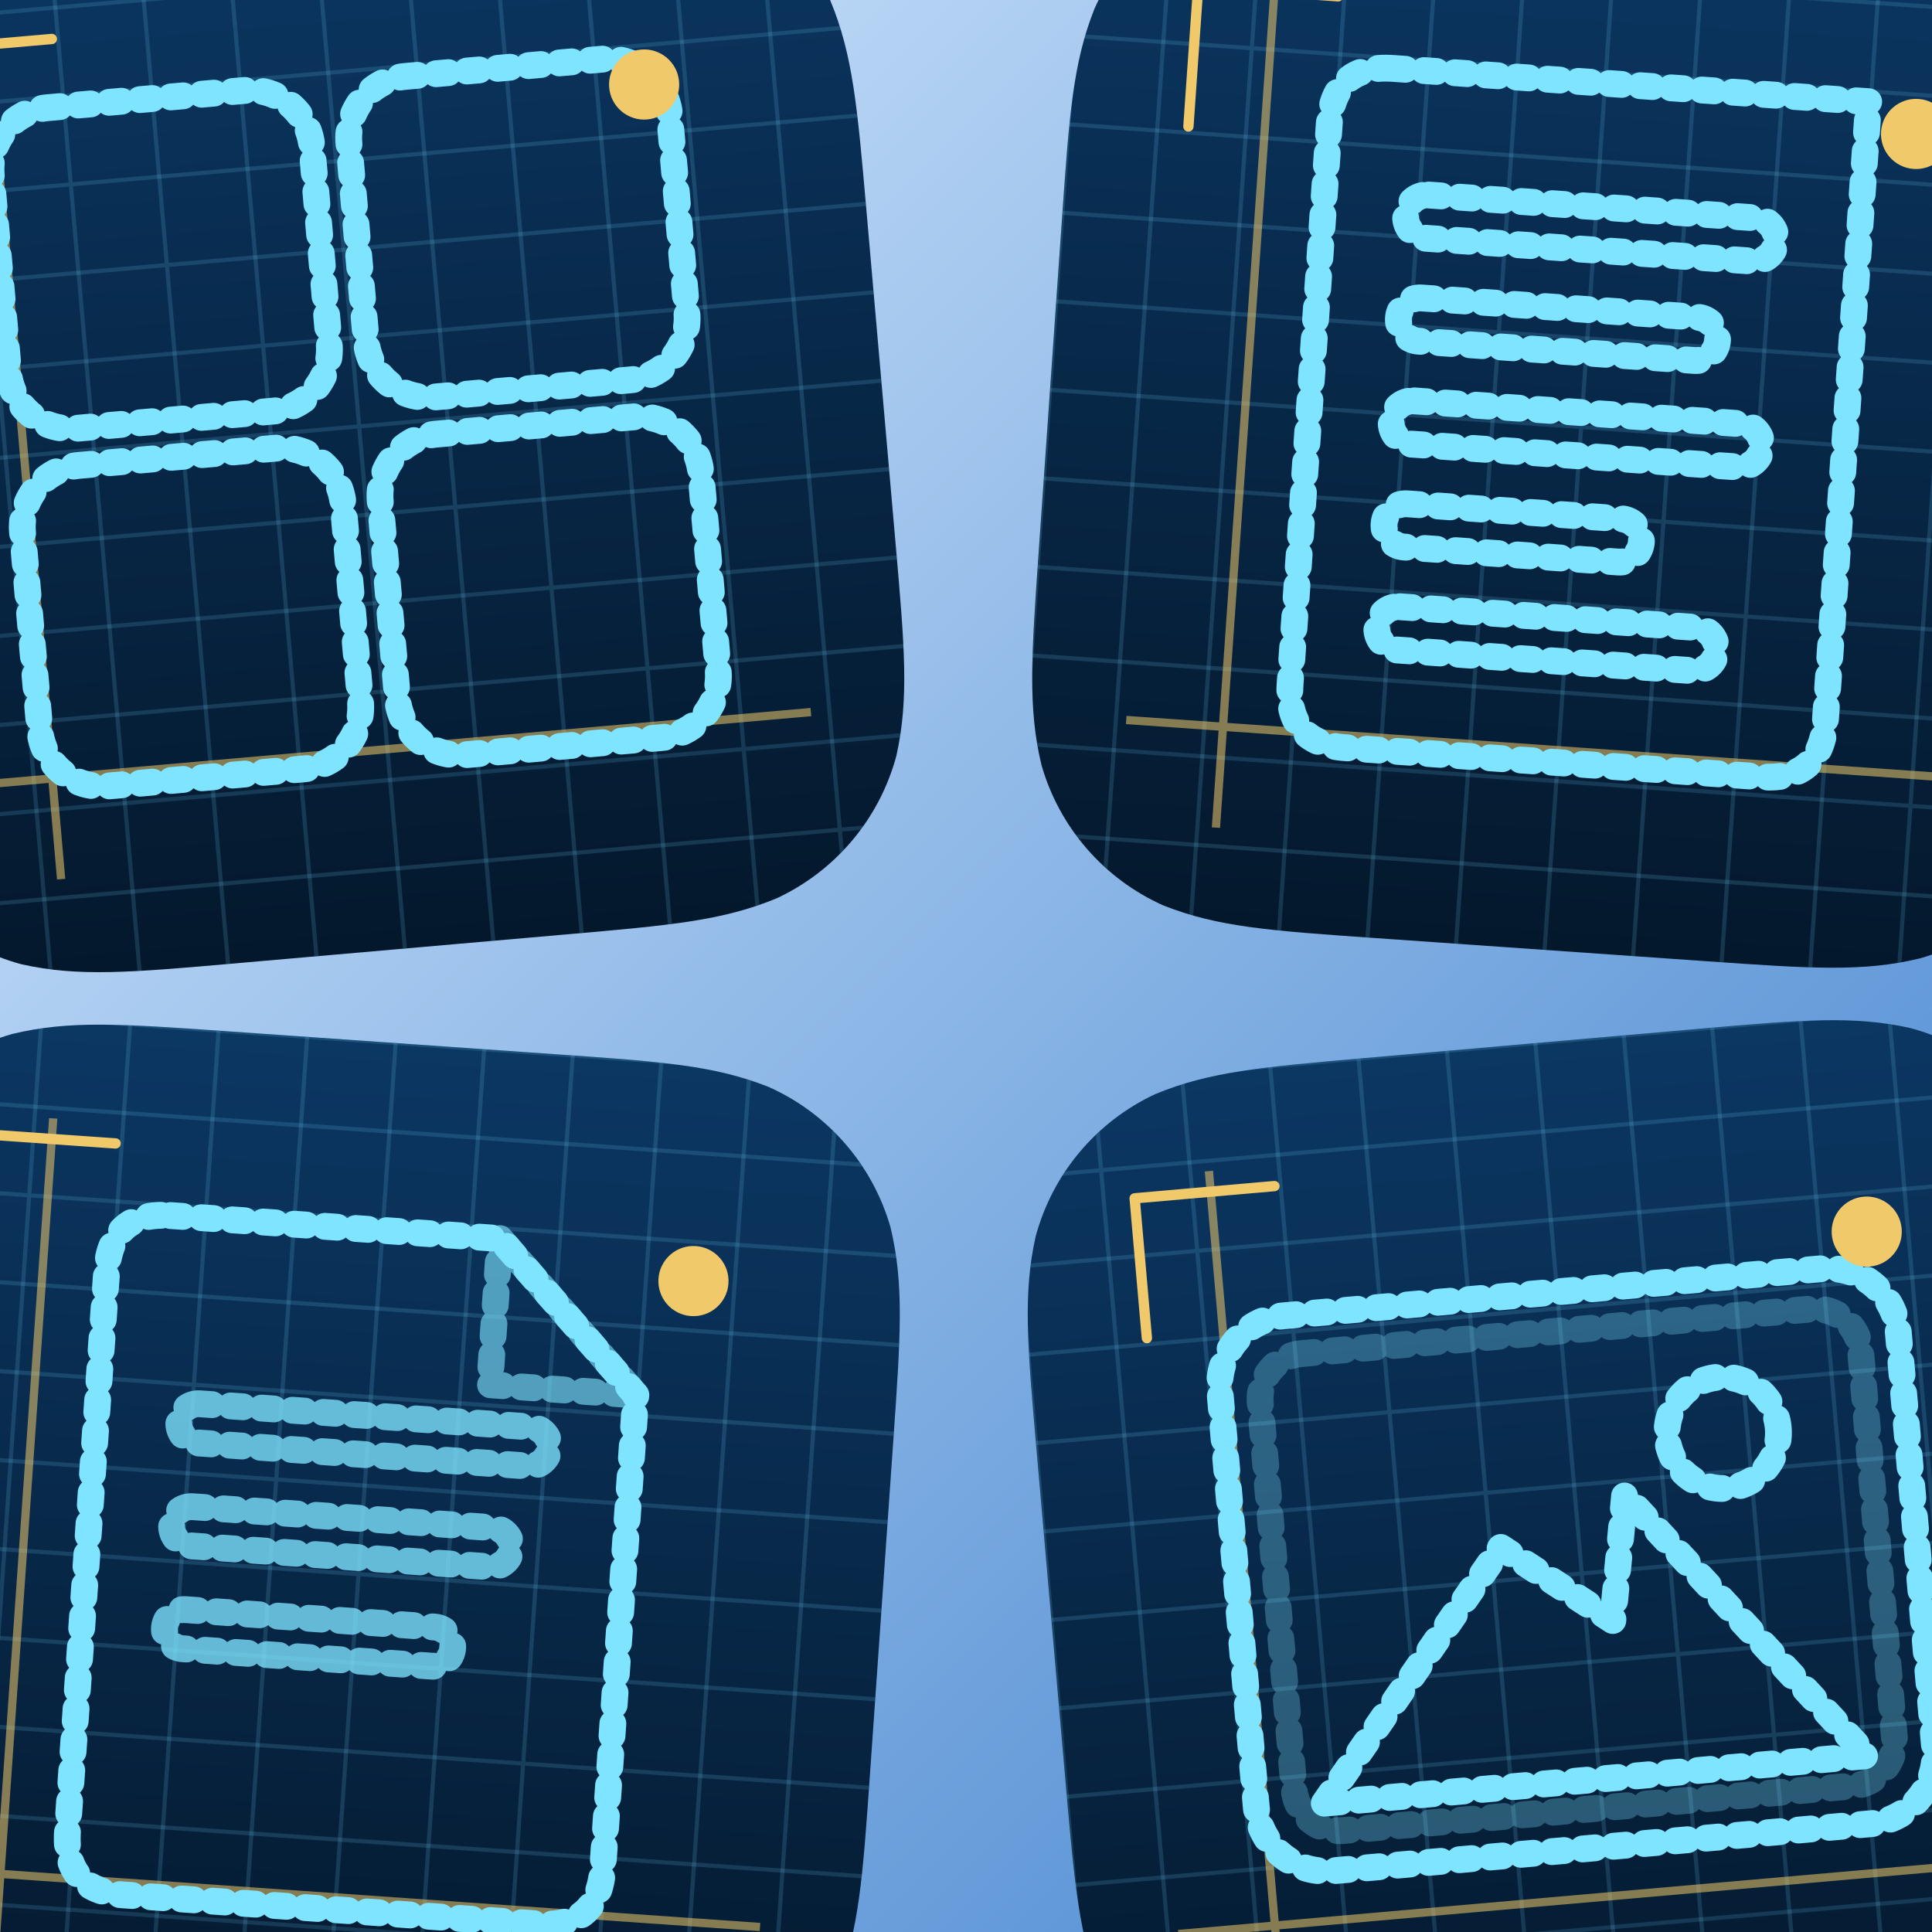
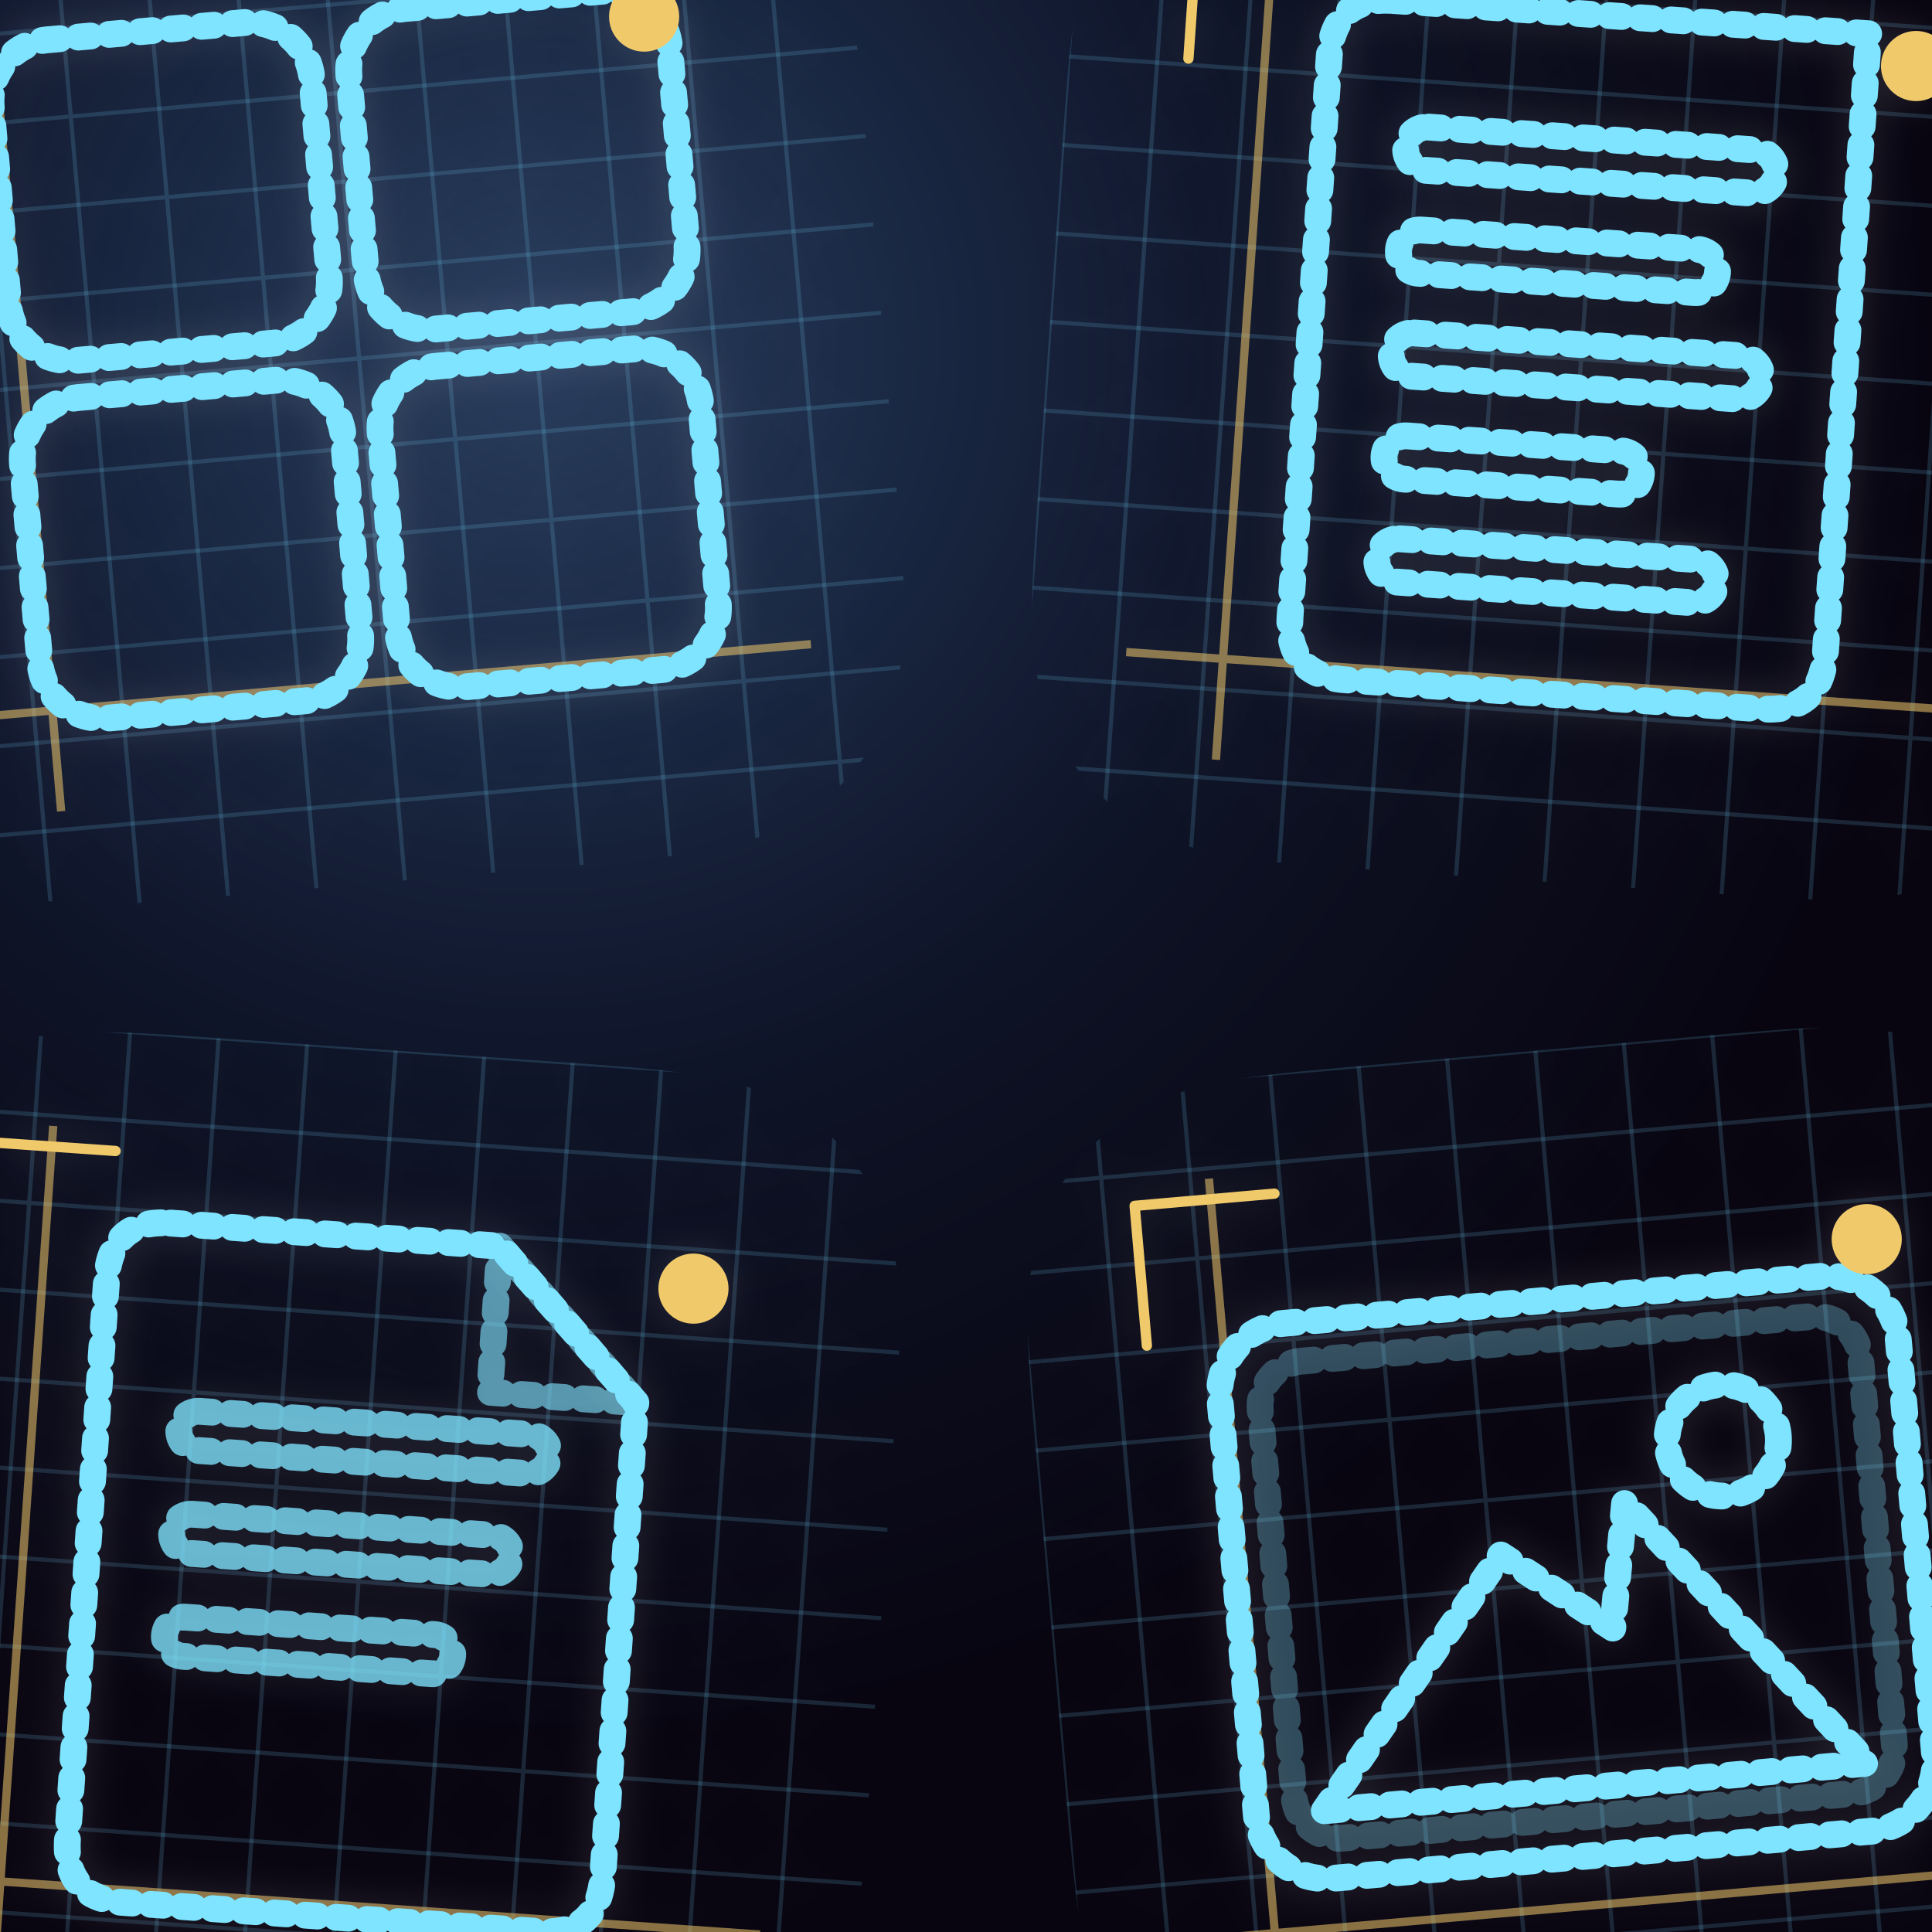
<svg xmlns="http://www.w3.org/2000/svg" viewBox="0 0 1024 1024" width="1024" height="1024" role="img" aria-label="Blueprint icon set preview">
  <defs>
-     <linearGradient id="bgblueprint" x1="0" y1="0" x2="1" y2="1">
-       <stop offset="0" stop-color="#d8ebff" />
-       <stop offset="1" stop-color="#3f81cd" />
-     </linearGradient>
+     <radialGradient id="glowblueprint" cx=".28" cy=".18" r=".72">
+       <stop offset="0" stop-color="#6db4ff" stop-opacity=".32" />
+       <stop offset=".58" stop-color="#4da3ff" stop-opacity=".08" />
+       <stop offset="1" stop-color="#4da3ff" stop-opacity="0" />
+     </radialGradient>
+     <filter id="liftblueprint" x="-30%" y="-30%" width="160%" height="160%">
+       <feDropShadow dx="0" dy="20" stdDeviation="24" flood-color="#000" flood-opacity=".52" />
+       <feDropShadow dx="0" dy="0" stdDeviation="10" flood-color="#fff" flood-opacity=".13" />
+     </filter>
  </defs>
-   <rect width="1024" height="1024" fill="url(#bgblueprint)" />
-   <circle cx="128" cy="120" r="210" fill="#fff" opacity=".24" />
-   <circle cx="918" cy="884" r="260" fill="#4da3ff" opacity=".20" />
-   <g transform="rotate(-5 188 224)">
-     <svg viewBox="0 0 1024 1024" width="560" height="560" x="-92" y="-56" aria-hidden="true">
-       <defs>
-         <clipPath id="sq">
-           <path d="M 350.06 0 L 673.94 0 C 774.74 0 825.13 0 879.39 17.15 L 879.39 17.15 C 938.62 38.71 985.29 85.38 1006.85 144.61 C 1024 198.87 1024 249.26 1024 350.06 L 1024 673.94 C 1024 774.74 1024 825.13 1006.85 879.39 L 1006.85 879.39 C 985.29 938.62 938.62 985.29 879.39 1006.85 C 825.13 1024 774.74 1024 673.94 1024 L 350.06 1024 C 249.26 1024 198.87 1024 144.61 1006.85 L 144.61 1006.85 C 85.38 985.29 38.71 938.62 17.15 879.39 C 0 825.13 0 774.74 0 673.94 L 0 350.06 C 0 249.26 0 198.87 17.15 144.61 L 17.15 144.61 C 38.71 85.38 85.38 38.71 144.61 17.15 C 198.87 0 249.26 0 350.06 0 Z" />
-         </clipPath>
-         <linearGradient id="bgblueprintdashboard" x1="0" y1="0" x2="0" y2="1">
-           <stop offset="0" stop-color="#0b3763" />
-           <stop offset="1" stop-color="#04182c" />
-         </linearGradient>
-       </defs>
-       <g clip-path="url(#sq)">
-         <rect width="1024" height="1024" fill="url(#bgblueprintdashboard)" />
-         <path d="M 0 0 V 1024 M 0 0 H 1024" stroke="#74d7ff" stroke-width="4" opacity=".16" />
-         <path d="M 86 0 V 1024 M 0 86 H 1024" stroke="#74d7ff" stroke-width="4" opacity=".16" />
-         <path d="M 172 0 V 1024 M 0 172 H 1024" stroke="#74d7ff" stroke-width="4" opacity=".16" />
-         <path d="M 258 0 V 1024 M 0 258 H 1024" stroke="#74d7ff" stroke-width="4" opacity=".16" />
-         <path d="M 344 0 V 1024 M 0 344 H 1024" stroke="#74d7ff" stroke-width="4" opacity=".16" />
-         <path d="M 430 0 V 1024 M 0 430 H 1024" stroke="#74d7ff" stroke-width="4" opacity=".16" />
-         <path d="M 516 0 V 1024 M 0 516 H 1024" stroke="#74d7ff" stroke-width="4" opacity=".16" />
-         <path d="M 602 0 V 1024 M 0 602 H 1024" stroke="#74d7ff" stroke-width="4" opacity=".16" />
-         <path d="M 688 0 V 1024 M 0 688 H 1024" stroke="#74d7ff" stroke-width="4" opacity=".16" />
-         <path d="M 774 0 V 1024 M 0 774 H 1024" stroke="#74d7ff" stroke-width="4" opacity=".16" />
-         <path d="M 860 0 V 1024 M 0 860 H 1024" stroke="#74d7ff" stroke-width="4" opacity=".16" />
-         <path d="M 946 0 V 1024 M 0 946 H 1024" stroke="#74d7ff" stroke-width="4" opacity=".16" />
-         <path d="M96 830 H928 M190 96 V928" stroke="#f0c96a" stroke-width="8" opacity=".55" />
-         <g fill="none" stroke="#7ee4ff" stroke-width="26" stroke-linecap="round" stroke-linejoin="round" stroke-dasharray="12 18">
-           <rect x="182" y="182" width="312" height="312" rx="60" fill="none" />
-           <rect x="530" y="182" width="312" height="312" rx="60" fill="none" />
-           <rect x="182" y="530" width="312" height="312" rx="60" fill="none" />
-           <rect x="530" y="530" width="312" height="312" rx="60" fill="none" />
+   <rect width="1024" height="1024" fill="#080511" />
+   <rect width="1024" height="1024" fill="url(#glowblueprint)" />
+   <g filter="url(#liftblueprint)">
+     <g transform="rotate(-5 188 188)">
+       <svg viewBox="0 0 1024 1024" width="560" height="560" x="-92" y="-92" aria-hidden="true">
+         <defs>
+           <clipPath id="sq">
+             <path d="M 350.06 0 L 673.94 0 C 774.74 0 825.13 0 879.39 17.15 L 879.39 17.15 C 938.62 38.71 985.29 85.38 1006.85 144.61 C 1024 198.87 1024 249.26 1024 350.06 L 1024 673.94 C 1024 774.74 1024 825.13 1006.85 879.39 L 1006.85 879.39 C 985.29 938.62 938.62 985.29 879.39 1006.85 C 825.13 1024 774.74 1024 673.94 1024 L 350.06 1024 C 249.26 1024 198.87 1024 144.61 1006.85 L 144.61 1006.85 C 85.38 985.29 38.71 938.62 17.15 879.39 C 0 825.13 0 774.74 0 673.94 L 0 350.06 C 0 249.26 0 198.87 17.15 144.61 L 17.15 144.61 C 38.71 85.38 85.38 38.71 144.61 17.15 C 198.87 0 249.26 0 350.06 0 Z" />
+           </clipPath>
+           <linearGradient id="bgblueprintdashboard" x1="0" y1="0" x2="0" y2="1">
+             <stop offset="0" stop-color="#0b3763" />
+             <stop offset="1" stop-color="#04182c" />
+           </linearGradient>
+         </defs>
+         <g clip-path="url(#sq)">
+           <path d="M 0 0 V 1024 M 0 0 H 1024" stroke="#74d7ff" stroke-width="4" opacity=".16" />
+           <path d="M 86 0 V 1024 M 0 86 H 1024" stroke="#74d7ff" stroke-width="4" opacity=".16" />
+           <path d="M 172 0 V 1024 M 0 172 H 1024" stroke="#74d7ff" stroke-width="4" opacity=".16" />
+           <path d="M 258 0 V 1024 M 0 258 H 1024" stroke="#74d7ff" stroke-width="4" opacity=".16" />
+           <path d="M 344 0 V 1024 M 0 344 H 1024" stroke="#74d7ff" stroke-width="4" opacity=".16" />
+           <path d="M 430 0 V 1024 M 0 430 H 1024" stroke="#74d7ff" stroke-width="4" opacity=".16" />
+           <path d="M 516 0 V 1024 M 0 516 H 1024" stroke="#74d7ff" stroke-width="4" opacity=".16" />
+           <path d="M 602 0 V 1024 M 0 602 H 1024" stroke="#74d7ff" stroke-width="4" opacity=".16" />
+           <path d="M 688 0 V 1024 M 0 688 H 1024" stroke="#74d7ff" stroke-width="4" opacity=".16" />
+           <path d="M 774 0 V 1024 M 0 774 H 1024" stroke="#74d7ff" stroke-width="4" opacity=".16" />
+           <path d="M 860 0 V 1024 M 0 860 H 1024" stroke="#74d7ff" stroke-width="4" opacity=".16" />
+           <path d="M 946 0 V 1024 M 0 946 H 1024" stroke="#74d7ff" stroke-width="4" opacity=".16" />
+           <path d="M96 830 H928 M190 96 V928" stroke="#f0c96a" stroke-width="8" opacity=".55" />
+           <g fill="none" stroke="#7ee4ff" stroke-width="26" stroke-linecap="round" stroke-linejoin="round" stroke-dasharray="12 18">
+             <rect x="182" y="182" width="312" height="312" rx="60" fill="none" />
+             <rect x="530" y="182" width="312" height="312" rx="60" fill="none" />
+             <rect x="182" y="530" width="312" height="312" rx="60" fill="none" />
+             <rect x="530" y="530" width="312" height="312" rx="60" fill="none" />
+           </g>
+           <circle cx="820" cy="210" r="34" fill="#f0c96a" />
+           <path d="M116 116 H252 M116 116 V252" stroke="#f0c96a" stroke-width="10" stroke-linecap="round" />
        </g>
-         <circle cx="820" cy="210" r="34" fill="#f0c96a" />
-         <path d="M116 116 H252 M116 116 V252" stroke="#f0c96a" stroke-width="10" stroke-linecap="round" />
-       </g>
-     </svg>
-   </g>
-   <g transform="rotate(4 836 224)">
-     <svg viewBox="0 0 1024 1024" width="560" height="560" x="556" y="-56" aria-hidden="true">
-       <defs>
-         <clipPath id="sq">
-           <path d="M 350.06 0 L 673.94 0 C 774.74 0 825.13 0 879.39 17.15 L 879.39 17.15 C 938.62 38.71 985.29 85.38 1006.85 144.61 C 1024 198.87 1024 249.26 1024 350.06 L 1024 673.94 C 1024 774.74 1024 825.13 1006.85 879.39 L 1006.85 879.39 C 985.29 938.62 938.62 985.29 879.39 1006.85 C 825.13 1024 774.74 1024 673.94 1024 L 350.06 1024 C 249.26 1024 198.87 1024 144.61 1006.85 L 144.61 1006.85 C 85.38 985.29 38.71 938.62 17.15 879.39 C 0 825.13 0 774.74 0 673.94 L 0 350.06 C 0 249.26 0 198.87 17.15 144.61 L 17.15 144.61 C 38.71 85.38 85.38 38.71 144.61 17.15 C 198.87 0 249.26 0 350.06 0 Z" />
-         </clipPath>
-         <linearGradient id="bgblueprintposts" x1="0" y1="0" x2="0" y2="1">
-           <stop offset="0" stop-color="#0b3763" />
-           <stop offset="1" stop-color="#04182c" />
-         </linearGradient>
-       </defs>
-       <g clip-path="url(#sq)">
-         <rect width="1024" height="1024" fill="url(#bgblueprintposts)" />
-         <path d="M 0 0 V 1024 M 0 0 H 1024" stroke="#74d7ff" stroke-width="4" opacity=".16" />
-         <path d="M 86 0 V 1024 M 0 86 H 1024" stroke="#74d7ff" stroke-width="4" opacity=".16" />
-         <path d="M 172 0 V 1024 M 0 172 H 1024" stroke="#74d7ff" stroke-width="4" opacity=".16" />
-         <path d="M 258 0 V 1024 M 0 258 H 1024" stroke="#74d7ff" stroke-width="4" opacity=".16" />
-         <path d="M 344 0 V 1024 M 0 344 H 1024" stroke="#74d7ff" stroke-width="4" opacity=".16" />
-         <path d="M 430 0 V 1024 M 0 430 H 1024" stroke="#74d7ff" stroke-width="4" opacity=".16" />
-         <path d="M 516 0 V 1024 M 0 516 H 1024" stroke="#74d7ff" stroke-width="4" opacity=".16" />
-         <path d="M 602 0 V 1024 M 0 602 H 1024" stroke="#74d7ff" stroke-width="4" opacity=".16" />
-         <path d="M 688 0 V 1024 M 0 688 H 1024" stroke="#74d7ff" stroke-width="4" opacity=".16" />
-         <path d="M 774 0 V 1024 M 0 774 H 1024" stroke="#74d7ff" stroke-width="4" opacity=".16" />
-         <path d="M 860 0 V 1024 M 0 860 H 1024" stroke="#74d7ff" stroke-width="4" opacity=".16" />
-         <path d="M 946 0 V 1024 M 0 946 H 1024" stroke="#74d7ff" stroke-width="4" opacity=".16" />
-         <path d="M96 830 H928 M190 96 V928" stroke="#f0c96a" stroke-width="8" opacity=".55" />
-         <g fill="none" stroke="#7ee4ff" stroke-width="26" stroke-linecap="round" stroke-linejoin="round" stroke-dasharray="12 18">
-           <path d="M 310 182 L 772 182 L 772 182 L 772 784 Q 772 842 714 842 L 310 842 Q 252 842 252 784 L 252 240 Q 252 182 310 182 Z" fill="none" />
-           <rect x="332" y="302" width="360" height="42" rx="21" fill="none" />
-           <rect x="332" y="402" width="310" height="42" rx="21" fill="none" />
-           <rect x="332" y="502" width="360" height="42" rx="21" fill="none" />
-           <rect x="332" y="602" width="250" height="42" rx="21" fill="none" />
-           <rect x="332" y="702" width="330" height="42" rx="21" fill="none" />
+       </svg>
+     </g>
+     <g transform="rotate(4 836 188)">
+       <svg viewBox="0 0 1024 1024" width="560" height="560" x="556" y="-92" aria-hidden="true">
+         <defs>
+           <clipPath id="sq">
+             <path d="M 350.06 0 L 673.94 0 C 774.74 0 825.13 0 879.39 17.15 L 879.39 17.15 C 938.62 38.71 985.29 85.38 1006.85 144.61 C 1024 198.87 1024 249.26 1024 350.06 L 1024 673.94 C 1024 774.74 1024 825.13 1006.85 879.39 L 1006.85 879.39 C 985.29 938.62 938.62 985.29 879.39 1006.85 C 825.13 1024 774.74 1024 673.94 1024 L 350.06 1024 C 249.26 1024 198.87 1024 144.61 1006.85 L 144.61 1006.85 C 85.38 985.29 38.71 938.62 17.15 879.39 C 0 825.13 0 774.74 0 673.94 L 0 350.06 C 0 249.26 0 198.87 17.15 144.61 L 17.15 144.61 C 38.71 85.38 85.38 38.71 144.61 17.15 C 198.87 0 249.26 0 350.06 0 Z" />
+           </clipPath>
+           <linearGradient id="bgblueprintposts" x1="0" y1="0" x2="0" y2="1">
+             <stop offset="0" stop-color="#0b3763" />
+             <stop offset="1" stop-color="#04182c" />
+           </linearGradient>
+         </defs>
+         <g clip-path="url(#sq)">
+           <path d="M 0 0 V 1024 M 0 0 H 1024" stroke="#74d7ff" stroke-width="4" opacity=".16" />
+           <path d="M 86 0 V 1024 M 0 86 H 1024" stroke="#74d7ff" stroke-width="4" opacity=".16" />
+           <path d="M 172 0 V 1024 M 0 172 H 1024" stroke="#74d7ff" stroke-width="4" opacity=".16" />
+           <path d="M 258 0 V 1024 M 0 258 H 1024" stroke="#74d7ff" stroke-width="4" opacity=".16" />
+           <path d="M 344 0 V 1024 M 0 344 H 1024" stroke="#74d7ff" stroke-width="4" opacity=".16" />
+           <path d="M 430 0 V 1024 M 0 430 H 1024" stroke="#74d7ff" stroke-width="4" opacity=".16" />
+           <path d="M 516 0 V 1024 M 0 516 H 1024" stroke="#74d7ff" stroke-width="4" opacity=".16" />
+           <path d="M 602 0 V 1024 M 0 602 H 1024" stroke="#74d7ff" stroke-width="4" opacity=".16" />
+           <path d="M 688 0 V 1024 M 0 688 H 1024" stroke="#74d7ff" stroke-width="4" opacity=".16" />
+           <path d="M 774 0 V 1024 M 0 774 H 1024" stroke="#74d7ff" stroke-width="4" opacity=".16" />
+           <path d="M 860 0 V 1024 M 0 860 H 1024" stroke="#74d7ff" stroke-width="4" opacity=".16" />
+           <path d="M 946 0 V 1024 M 0 946 H 1024" stroke="#74d7ff" stroke-width="4" opacity=".16" />
+           <path d="M96 830 H928 M190 96 V928" stroke="#f0c96a" stroke-width="8" opacity=".55" />
+           <g fill="none" stroke="#7ee4ff" stroke-width="26" stroke-linecap="round" stroke-linejoin="round" stroke-dasharray="12 18">
+             <path d="M 310 182 L 772 182 L 772 182 L 772 784 Q 772 842 714 842 L 310 842 Q 252 842 252 784 L 252 240 Q 252 182 310 182 Z" fill="none" />
+             <rect x="332" y="302" width="360" height="42" rx="21" fill="none" />
+             <rect x="332" y="402" width="310" height="42" rx="21" fill="none" />
+             <rect x="332" y="502" width="360" height="42" rx="21" fill="none" />
+             <rect x="332" y="602" width="250" height="42" rx="21" fill="none" />
+             <rect x="332" y="702" width="330" height="42" rx="21" fill="none" />
+           </g>
+           <circle cx="820" cy="210" r="34" fill="#f0c96a" />
+           <path d="M116 116 H252 M116 116 V252" stroke="#f0c96a" stroke-width="10" stroke-linecap="round" />
        </g>
-         <circle cx="820" cy="210" r="34" fill="#f0c96a" />
-         <path d="M116 116 H252 M116 116 V252" stroke="#f0c96a" stroke-width="10" stroke-linecap="round" />
-       </g>
-     </svg>
-   </g>
-   <g transform="rotate(4 188 832)">
-     <svg viewBox="0 0 1024 1024" width="560" height="560" x="-92" y="552" aria-hidden="true">
-       <defs>
-         <clipPath id="sq">
-           <path d="M 350.06 0 L 673.94 0 C 774.74 0 825.13 0 879.39 17.15 L 879.39 17.15 C 938.62 38.71 985.29 85.38 1006.85 144.61 C 1024 198.87 1024 249.26 1024 350.06 L 1024 673.94 C 1024 774.74 1024 825.13 1006.85 879.39 L 1006.85 879.39 C 985.29 938.62 938.62 985.29 879.39 1006.85 C 825.13 1024 774.74 1024 673.94 1024 L 350.06 1024 C 249.26 1024 198.87 1024 144.61 1006.85 L 144.61 1006.85 C 85.38 985.29 38.71 938.62 17.15 879.39 C 0 825.13 0 774.74 0 673.94 L 0 350.06 C 0 249.26 0 198.87 17.15 144.61 L 17.15 144.61 C 38.71 85.38 85.38 38.71 144.61 17.15 C 198.87 0 249.26 0 350.06 0 Z" />
-         </clipPath>
-         <linearGradient id="bgblueprintpages" x1="0" y1="0" x2="0" y2="1">
-           <stop offset="0" stop-color="#0b3763" />
-           <stop offset="1" stop-color="#04182c" />
-         </linearGradient>
-       </defs>
-       <g clip-path="url(#sq)">
-         <rect width="1024" height="1024" fill="url(#bgblueprintpages)" />
-         <path d="M 0 0 V 1024 M 0 0 H 1024" stroke="#74d7ff" stroke-width="4" opacity=".16" />
-         <path d="M 86 0 V 1024 M 0 86 H 1024" stroke="#74d7ff" stroke-width="4" opacity=".16" />
-         <path d="M 172 0 V 1024 M 0 172 H 1024" stroke="#74d7ff" stroke-width="4" opacity=".16" />
-         <path d="M 258 0 V 1024 M 0 258 H 1024" stroke="#74d7ff" stroke-width="4" opacity=".16" />
-         <path d="M 344 0 V 1024 M 0 344 H 1024" stroke="#74d7ff" stroke-width="4" opacity=".16" />
-         <path d="M 430 0 V 1024 M 0 430 H 1024" stroke="#74d7ff" stroke-width="4" opacity=".16" />
-         <path d="M 516 0 V 1024 M 0 516 H 1024" stroke="#74d7ff" stroke-width="4" opacity=".16" />
-         <path d="M 602 0 V 1024 M 0 602 H 1024" stroke="#74d7ff" stroke-width="4" opacity=".16" />
-         <path d="M 688 0 V 1024 M 0 688 H 1024" stroke="#74d7ff" stroke-width="4" opacity=".16" />
-         <path d="M 774 0 V 1024 M 0 774 H 1024" stroke="#74d7ff" stroke-width="4" opacity=".16" />
-         <path d="M 860 0 V 1024 M 0 860 H 1024" stroke="#74d7ff" stroke-width="4" opacity=".16" />
-         <path d="M 946 0 V 1024 M 0 946 H 1024" stroke="#74d7ff" stroke-width="4" opacity=".16" />
-         <path d="M96 830 H928 M190 96 V928" stroke="#f0c96a" stroke-width="8" opacity=".55" />
-         <g fill="none" stroke="#7ee4ff" stroke-width="26" stroke-linecap="round" stroke-linejoin="round" stroke-dasharray="12 18">
-           <path d="M 310 182 L 630 182 L 772 324 L 772 784 Q 772 842 714 842 L 310 842 Q 252 842 252 784 L 252 240 Q 252 182 310 182 Z" fill="none" />
-           <path d="M 630 182 L 772 324 L 630 324 Z" fill="none" opacity=".62" />
-           <rect x="332" y="362" width="360" height="38" rx="19" fill="none" opacity=".78" />
-           <rect x="332" y="462" width="330" height="38" rx="19" fill="none" opacity=".78" />
-           <rect x="332" y="562" width="280" height="38" rx="19" fill="none" opacity=".78" />
+       </svg>
+     </g>
+     <g transform="rotate(4 188 836)">
+       <svg viewBox="0 0 1024 1024" width="560" height="560" x="-92" y="556" aria-hidden="true">
+         <defs>
+           <clipPath id="sq">
+             <path d="M 350.06 0 L 673.94 0 C 774.74 0 825.13 0 879.39 17.15 L 879.39 17.15 C 938.62 38.71 985.29 85.38 1006.85 144.61 C 1024 198.87 1024 249.26 1024 350.06 L 1024 673.94 C 1024 774.74 1024 825.13 1006.85 879.39 L 1006.85 879.39 C 985.29 938.62 938.62 985.29 879.39 1006.85 C 825.13 1024 774.74 1024 673.94 1024 L 350.06 1024 C 249.26 1024 198.87 1024 144.61 1006.85 L 144.61 1006.85 C 85.38 985.29 38.71 938.62 17.15 879.39 C 0 825.13 0 774.74 0 673.94 L 0 350.06 C 0 249.26 0 198.87 17.15 144.61 L 17.15 144.61 C 38.71 85.38 85.38 38.71 144.61 17.15 C 198.87 0 249.26 0 350.06 0 Z" />
+           </clipPath>
+           <linearGradient id="bgblueprintpages" x1="0" y1="0" x2="0" y2="1">
+             <stop offset="0" stop-color="#0b3763" />
+             <stop offset="1" stop-color="#04182c" />
+           </linearGradient>
+         </defs>
+         <g clip-path="url(#sq)">
+           <path d="M 0 0 V 1024 M 0 0 H 1024" stroke="#74d7ff" stroke-width="4" opacity=".16" />
+           <path d="M 86 0 V 1024 M 0 86 H 1024" stroke="#74d7ff" stroke-width="4" opacity=".16" />
+           <path d="M 172 0 V 1024 M 0 172 H 1024" stroke="#74d7ff" stroke-width="4" opacity=".16" />
+           <path d="M 258 0 V 1024 M 0 258 H 1024" stroke="#74d7ff" stroke-width="4" opacity=".16" />
+           <path d="M 344 0 V 1024 M 0 344 H 1024" stroke="#74d7ff" stroke-width="4" opacity=".16" />
+           <path d="M 430 0 V 1024 M 0 430 H 1024" stroke="#74d7ff" stroke-width="4" opacity=".16" />
+           <path d="M 516 0 V 1024 M 0 516 H 1024" stroke="#74d7ff" stroke-width="4" opacity=".16" />
+           <path d="M 602 0 V 1024 M 0 602 H 1024" stroke="#74d7ff" stroke-width="4" opacity=".16" />
+           <path d="M 688 0 V 1024 M 0 688 H 1024" stroke="#74d7ff" stroke-width="4" opacity=".16" />
+           <path d="M 774 0 V 1024 M 0 774 H 1024" stroke="#74d7ff" stroke-width="4" opacity=".16" />
+           <path d="M 860 0 V 1024 M 0 860 H 1024" stroke="#74d7ff" stroke-width="4" opacity=".16" />
+           <path d="M 946 0 V 1024 M 0 946 H 1024" stroke="#74d7ff" stroke-width="4" opacity=".16" />
+           <path d="M96 830 H928 M190 96 V928" stroke="#f0c96a" stroke-width="8" opacity=".55" />
+           <g fill="none" stroke="#7ee4ff" stroke-width="26" stroke-linecap="round" stroke-linejoin="round" stroke-dasharray="12 18">
+             <path d="M 310 182 L 630 182 L 772 324 L 772 784 Q 772 842 714 842 L 310 842 Q 252 842 252 784 L 252 240 Q 252 182 310 182 Z" fill="none" />
+             <path d="M 630 182 L 772 324 L 630 324 Z" fill="none" opacity=".62" />
+             <rect x="332" y="362" width="360" height="38" rx="19" fill="none" opacity=".78" />
+             <rect x="332" y="462" width="330" height="38" rx="19" fill="none" opacity=".78" />
+             <rect x="332" y="562" width="280" height="38" rx="19" fill="none" opacity=".78" />
+           </g>
+           <circle cx="820" cy="210" r="34" fill="#f0c96a" />
+           <path d="M116 116 H252 M116 116 V252" stroke="#f0c96a" stroke-width="10" stroke-linecap="round" />
        </g>
-         <circle cx="820" cy="210" r="34" fill="#f0c96a" />
-         <path d="M116 116 H252 M116 116 V252" stroke="#f0c96a" stroke-width="10" stroke-linecap="round" />
-       </g>
-     </svg>
-   </g>
-   <g transform="rotate(-5 836 832)">
-     <svg viewBox="0 0 1024 1024" width="560" height="560" x="556" y="552" aria-hidden="true">
-       <defs>
-         <clipPath id="sq">
-           <path d="M 350.06 0 L 673.94 0 C 774.74 0 825.13 0 879.39 17.15 L 879.39 17.15 C 938.62 38.71 985.29 85.38 1006.85 144.61 C 1024 198.87 1024 249.26 1024 350.06 L 1024 673.94 C 1024 774.74 1024 825.13 1006.85 879.39 L 1006.85 879.39 C 985.29 938.62 938.62 985.29 879.39 1006.85 C 825.13 1024 774.74 1024 673.94 1024 L 350.06 1024 C 249.26 1024 198.87 1024 144.61 1006.85 L 144.61 1006.85 C 85.38 985.29 38.71 938.62 17.15 879.39 C 0 825.13 0 774.74 0 673.94 L 0 350.06 C 0 249.26 0 198.87 17.15 144.61 L 17.15 144.61 C 38.71 85.38 85.38 38.71 144.61 17.15 C 198.87 0 249.26 0 350.06 0 Z" />
-         </clipPath>
-         <linearGradient id="bgblueprintmedia" x1="0" y1="0" x2="0" y2="1">
-           <stop offset="0" stop-color="#0b3763" />
-           <stop offset="1" stop-color="#04182c" />
-         </linearGradient>
-       </defs>
-       <g clip-path="url(#sq)">
-         <rect width="1024" height="1024" fill="url(#bgblueprintmedia)" />
-         <path d="M 0 0 V 1024 M 0 0 H 1024" stroke="#74d7ff" stroke-width="4" opacity=".16" />
-         <path d="M 86 0 V 1024 M 0 86 H 1024" stroke="#74d7ff" stroke-width="4" opacity=".16" />
-         <path d="M 172 0 V 1024 M 0 172 H 1024" stroke="#74d7ff" stroke-width="4" opacity=".16" />
-         <path d="M 258 0 V 1024 M 0 258 H 1024" stroke="#74d7ff" stroke-width="4" opacity=".16" />
-         <path d="M 344 0 V 1024 M 0 344 H 1024" stroke="#74d7ff" stroke-width="4" opacity=".16" />
-         <path d="M 430 0 V 1024 M 0 430 H 1024" stroke="#74d7ff" stroke-width="4" opacity=".16" />
-         <path d="M 516 0 V 1024 M 0 516 H 1024" stroke="#74d7ff" stroke-width="4" opacity=".16" />
-         <path d="M 602 0 V 1024 M 0 602 H 1024" stroke="#74d7ff" stroke-width="4" opacity=".16" />
-         <path d="M 688 0 V 1024 M 0 688 H 1024" stroke="#74d7ff" stroke-width="4" opacity=".16" />
-         <path d="M 774 0 V 1024 M 0 774 H 1024" stroke="#74d7ff" stroke-width="4" opacity=".16" />
-         <path d="M 860 0 V 1024 M 0 860 H 1024" stroke="#74d7ff" stroke-width="4" opacity=".16" />
-         <path d="M 946 0 V 1024 M 0 946 H 1024" stroke="#74d7ff" stroke-width="4" opacity=".16" />
-         <path d="M96 830 H928 M190 96 V928" stroke="#f0c96a" stroke-width="8" opacity=".55" />
-         <g fill="none" stroke="#7ee4ff" stroke-width="26" stroke-linecap="round" stroke-linejoin="round" stroke-dasharray="12 18">
-           <rect x="182" y="242" width="660" height="540" rx="68" fill="none" />
-           <rect x="220" y="280" width="584" height="464" rx="44" fill="none" opacity=".30" />
-           <circle cx="664" cy="392" r="54" fill="none" />
-           <path d="M 248 716 L 440 484 L 542 564 L 564 444 L 776 716 Z" fill="none" />
+       </svg>
+     </g>
+     <g transform="rotate(-5 836 836)">
+       <svg viewBox="0 0 1024 1024" width="560" height="560" x="556" y="556" aria-hidden="true">
+         <defs>
+           <clipPath id="sq">
+             <path d="M 350.06 0 L 673.94 0 C 774.74 0 825.13 0 879.39 17.15 L 879.39 17.15 C 938.62 38.71 985.29 85.38 1006.85 144.61 C 1024 198.87 1024 249.26 1024 350.06 L 1024 673.94 C 1024 774.74 1024 825.13 1006.85 879.39 L 1006.85 879.39 C 985.29 938.62 938.62 985.29 879.39 1006.85 C 825.13 1024 774.74 1024 673.94 1024 L 350.06 1024 C 249.26 1024 198.87 1024 144.61 1006.85 L 144.61 1006.85 C 85.38 985.29 38.71 938.62 17.15 879.39 C 0 825.13 0 774.74 0 673.94 L 0 350.06 C 0 249.26 0 198.87 17.15 144.61 L 17.15 144.61 C 38.71 85.38 85.38 38.71 144.61 17.15 C 198.87 0 249.26 0 350.06 0 Z" />
+           </clipPath>
+           <linearGradient id="bgblueprintmedia" x1="0" y1="0" x2="0" y2="1">
+             <stop offset="0" stop-color="#0b3763" />
+             <stop offset="1" stop-color="#04182c" />
+           </linearGradient>
+         </defs>
+         <g clip-path="url(#sq)">
+           <path d="M 0 0 V 1024 M 0 0 H 1024" stroke="#74d7ff" stroke-width="4" opacity=".16" />
+           <path d="M 86 0 V 1024 M 0 86 H 1024" stroke="#74d7ff" stroke-width="4" opacity=".16" />
+           <path d="M 172 0 V 1024 M 0 172 H 1024" stroke="#74d7ff" stroke-width="4" opacity=".16" />
+           <path d="M 258 0 V 1024 M 0 258 H 1024" stroke="#74d7ff" stroke-width="4" opacity=".16" />
+           <path d="M 344 0 V 1024 M 0 344 H 1024" stroke="#74d7ff" stroke-width="4" opacity=".16" />
+           <path d="M 430 0 V 1024 M 0 430 H 1024" stroke="#74d7ff" stroke-width="4" opacity=".16" />
+           <path d="M 516 0 V 1024 M 0 516 H 1024" stroke="#74d7ff" stroke-width="4" opacity=".16" />
+           <path d="M 602 0 V 1024 M 0 602 H 1024" stroke="#74d7ff" stroke-width="4" opacity=".16" />
+           <path d="M 688 0 V 1024 M 0 688 H 1024" stroke="#74d7ff" stroke-width="4" opacity=".16" />
+           <path d="M 774 0 V 1024 M 0 774 H 1024" stroke="#74d7ff" stroke-width="4" opacity=".16" />
+           <path d="M 860 0 V 1024 M 0 860 H 1024" stroke="#74d7ff" stroke-width="4" opacity=".16" />
+           <path d="M 946 0 V 1024 M 0 946 H 1024" stroke="#74d7ff" stroke-width="4" opacity=".16" />
+           <path d="M96 830 H928 M190 96 V928" stroke="#f0c96a" stroke-width="8" opacity=".55" />
+           <g fill="none" stroke="#7ee4ff" stroke-width="26" stroke-linecap="round" stroke-linejoin="round" stroke-dasharray="12 18">
+             <rect x="182" y="242" width="660" height="540" rx="68" fill="none" />
+             <rect x="220" y="280" width="584" height="464" rx="44" fill="none" opacity=".30" />
+             <circle cx="664" cy="392" r="54" fill="none" />
+             <path d="M 248 716 L 440 484 L 542 564 L 564 444 L 776 716 Z" fill="none" />
+           </g>
+           <circle cx="820" cy="210" r="34" fill="#f0c96a" />
+           <path d="M116 116 H252 M116 116 V252" stroke="#f0c96a" stroke-width="10" stroke-linecap="round" />
        </g>
-         <circle cx="820" cy="210" r="34" fill="#f0c96a" />
-         <path d="M116 116 H252 M116 116 V252" stroke="#f0c96a" stroke-width="10" stroke-linecap="round" />
-       </g>
-     </svg>
+       </svg>
+     </g>
  </g>
</svg>
